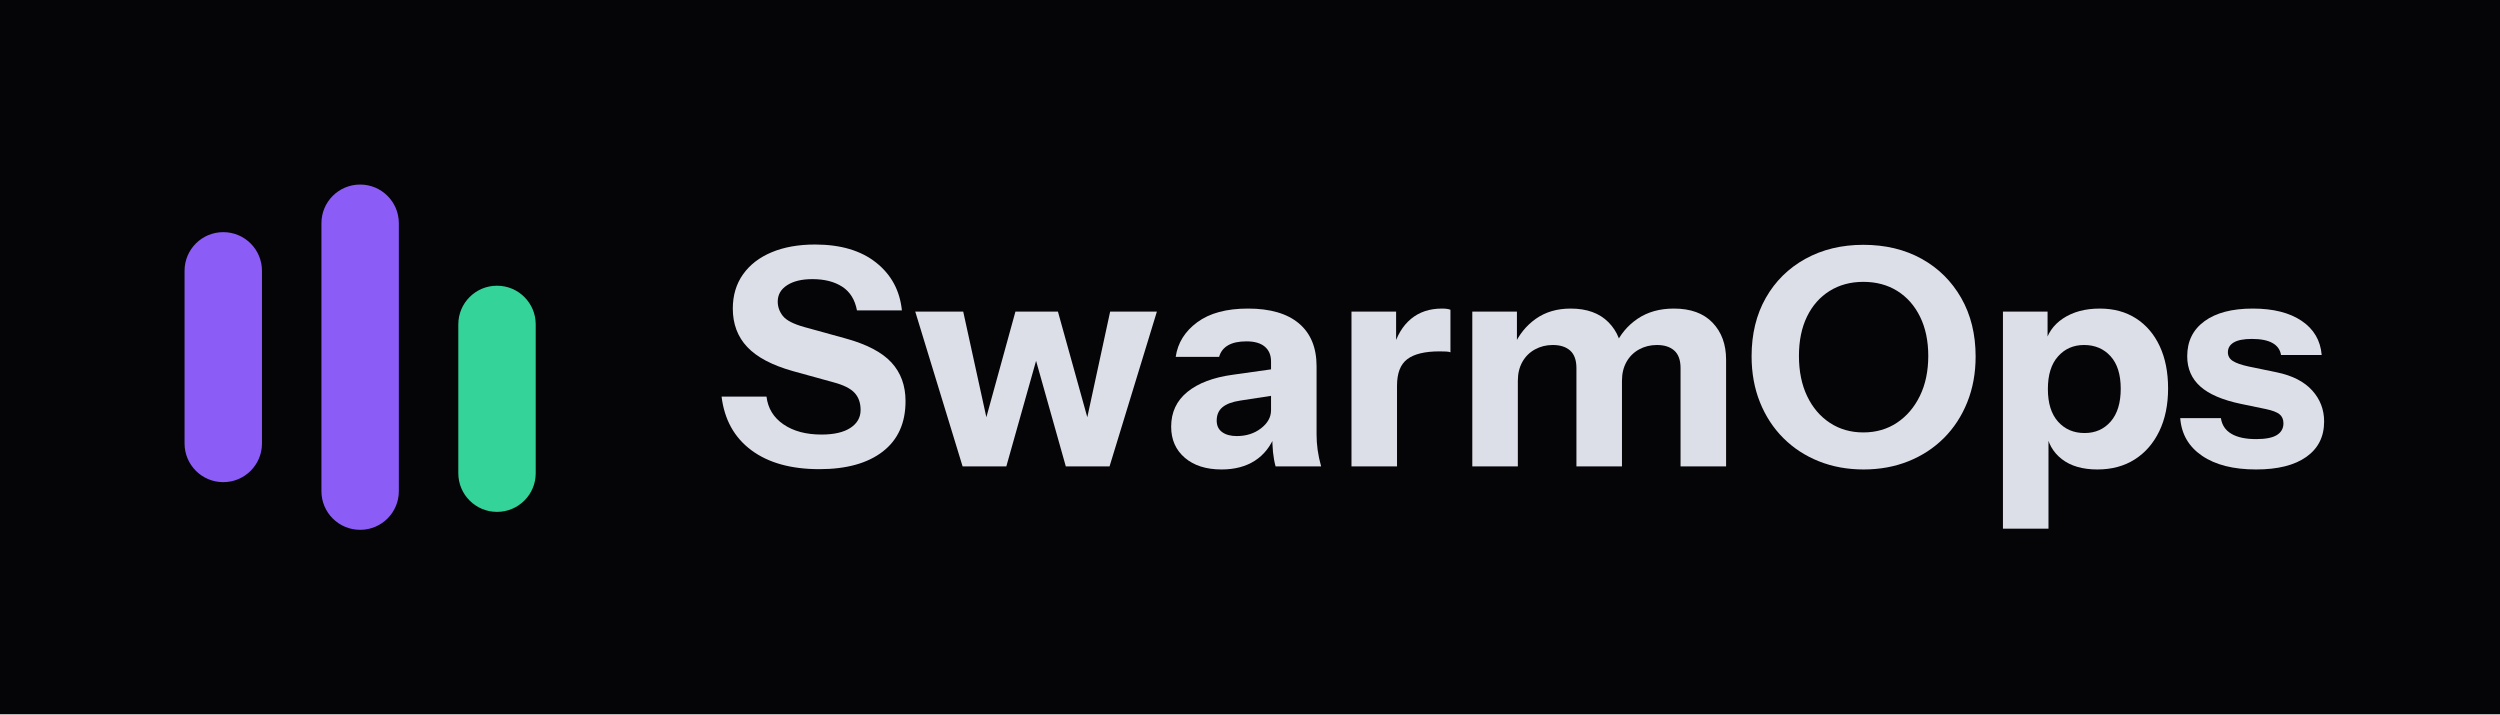
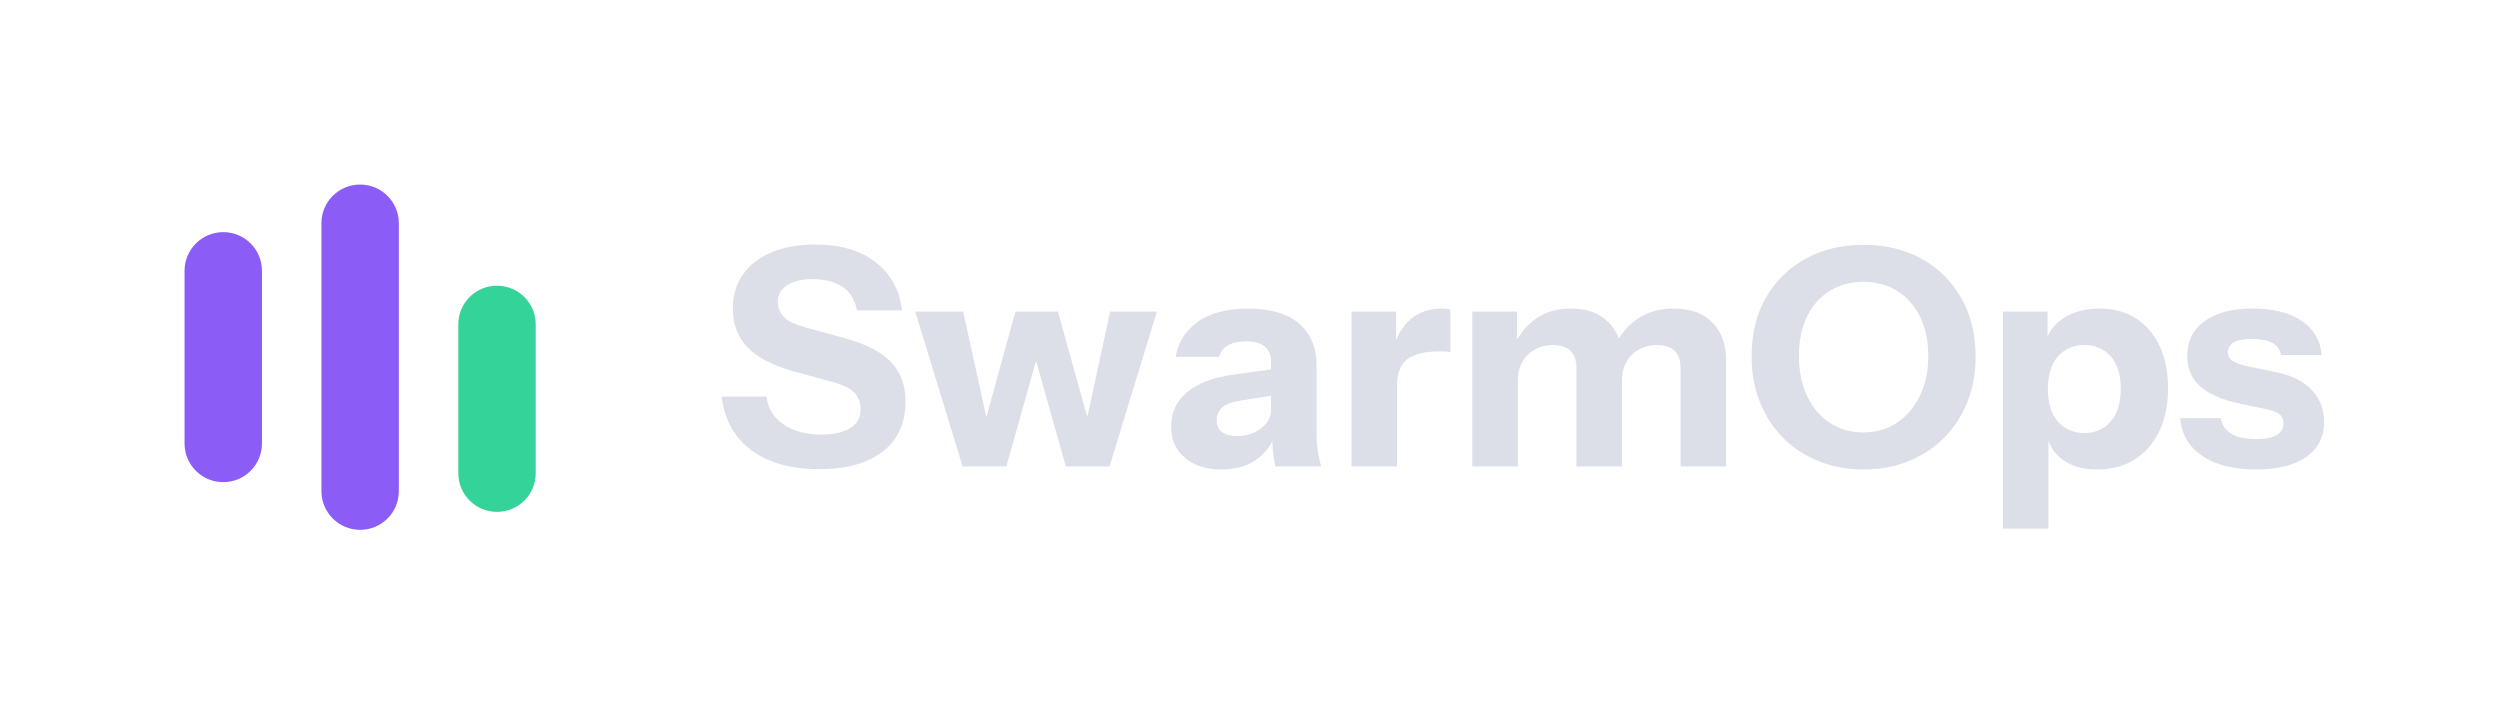
<svg xmlns="http://www.w3.org/2000/svg" viewBox="0 0 280 80" role="img" aria-label="SwarmOps">
-   <rect width="280" height="80" fill="#050507" />
  <rect x="20.67" y="26.00" width="8.67" height="28.00" rx="4.33" fill="#8b5cf6" />
  <rect x="36.00" y="20.67" width="8.67" height="38.67" rx="4.33" fill="#8b5cf6" />
  <rect x="51.33" y="32.00" width="8.67" height="25.33" rx="4.33" fill="#34d399" />
  <path d="M91.764 52.546Q87.004 52.546 84.148 50.421Q81.292 48.296 80.816 44.42H85.848Q86.086 46.392 87.752 47.531Q89.418 48.67 92.002 48.67Q94.11 48.67 95.249 47.922Q96.388 47.174 96.388 45.916Q96.388 44.726 95.708 43.995Q95.028 43.264 93.362 42.822L88.806 41.564Q85.304 40.578 83.689 38.861Q82.074 37.144 82.074 34.56Q82.074 32.35 83.213 30.735Q84.352 29.12 86.426 28.253Q88.5 27.386 91.288 27.386Q95.572 27.386 98.122 29.409Q100.672 31.432 101.012 34.764H95.98Q95.64 32.962 94.331 32.112Q93.022 31.262 90.982 31.262Q89.214 31.262 88.16 31.942Q87.106 32.622 87.106 33.778Q87.106 34.662 87.684 35.393Q88.262 36.124 90.098 36.634L94.654 37.892Q98.258 38.878 99.839 40.595Q101.42 42.312 101.42 44.93Q101.42 48.602 98.87 50.574Q96.32 52.546 91.764 52.546Z" fill="#dcdfe8" />
  <path d="M107.812 52.24 102.508 34.9H107.88L110.532 47.004H110.396L113.728 34.9H118.488L121.854 47.004H121.718L124.336 34.9H129.572L124.268 52.24H119.372L115.972 40.17H116.108L112.708 52.24Z" fill="#dcdfe8" />
  <path d="M142.866 52.24Q142.662 51.492 142.577 50.642Q142.492 49.792 142.492 48.67H142.356V40.476Q142.356 39.422 141.659 38.827Q140.962 38.232 139.602 38.232Q138.31 38.232 137.545 38.674Q136.78 39.116 136.542 39.966H131.68Q132.02 37.62 134.094 36.09Q136.168 34.56 139.772 34.56Q143.512 34.56 145.484 36.226Q147.456 37.892 147.456 41.02V48.67Q147.456 49.52 147.575 50.387Q147.694 51.254 147.966 52.24ZM136.814 52.58Q134.23 52.58 132.7 51.271Q131.17 49.962 131.17 47.786Q131.17 45.372 132.989 43.893Q134.808 42.414 138.072 41.972L143.138 41.258V44.216L138.922 44.862Q137.562 45.066 136.916 45.61Q136.27 46.154 136.27 47.106Q136.27 47.956 136.882 48.398Q137.494 48.84 138.514 48.84Q140.112 48.84 141.234 47.973Q142.356 47.106 142.356 45.95L142.832 48.67Q142.084 50.608 140.554 51.594Q139.024 52.58 136.814 52.58Z" fill="#dcdfe8" />
  <path d="M151.366 52.24V34.9H156.364V38.98H156.466V52.24ZM156.466 43.196 156.024 39.082Q156.636 36.872 158.03 35.716Q159.424 34.56 161.498 34.56Q162.144 34.56 162.45 34.696V39.456Q162.28 39.388 161.974 39.371Q161.668 39.354 161.226 39.354Q158.778 39.354 157.622 40.221Q156.466 41.088 156.466 43.196Z" fill="#dcdfe8" />
  <path d="M164.898 52.24V34.9H169.896V38.98H169.998V52.24ZM176.56 52.24V41.224Q176.56 39.898 175.863 39.269Q175.166 38.64 173.908 38.64Q172.82 38.64 171.919 39.133Q171.018 39.626 170.508 40.527Q169.998 41.428 169.998 42.652L169.556 38.742Q170.406 36.838 172.021 35.699Q173.636 34.56 175.914 34.56Q178.634 34.56 180.147 36.09Q181.66 37.62 181.66 39.932V52.24ZM188.222 52.24V41.224Q188.222 39.898 187.525 39.269Q186.828 38.64 185.57 38.64Q184.482 38.64 183.581 39.133Q182.68 39.626 182.17 40.527Q181.66 41.428 181.66 42.652L180.878 38.742Q181.728 36.838 183.411 35.699Q185.094 34.56 187.474 34.56Q190.296 34.56 191.809 36.141Q193.322 37.722 193.322 40.272V52.24Z" fill="#dcdfe8" />
  <path d="M208.724 52.58Q206.004 52.58 203.709 51.662Q201.414 50.744 199.731 49.061Q198.048 47.378 197.113 45.049Q196.178 42.72 196.178 39.898Q196.178 36.158 197.776 33.353Q199.374 30.548 202.213 28.984Q205.052 27.42 208.69 27.42Q212.396 27.42 215.218 28.984Q218.04 30.548 219.655 33.37Q221.27 36.192 221.27 39.932Q221.27 42.72 220.335 45.049Q219.4 47.378 217.717 49.061Q216.034 50.744 213.739 51.662Q211.444 52.58 208.724 52.58ZM208.69 48.432Q210.832 48.432 212.464 47.344Q214.096 46.256 215.031 44.335Q215.966 42.414 215.966 39.864Q215.966 37.348 215.048 35.478Q214.13 33.608 212.498 32.588Q210.866 31.568 208.69 31.568Q206.548 31.568 204.916 32.588Q203.284 33.608 202.383 35.461Q201.482 37.314 201.482 39.864Q201.482 42.448 202.4 44.369Q203.318 46.29 204.95 47.361Q206.582 48.432 208.69 48.432Z" fill="#dcdfe8" />
  <path d="M234.904 52.58Q232.422 52.58 230.926 51.424Q229.43 50.268 229.158 48.262L229.43 48.228V59.21H224.33V34.9H229.328V38.742L229.022 38.674Q229.396 36.77 231.062 35.665Q232.728 34.56 235.176 34.56Q237.522 34.56 239.239 35.665Q240.956 36.77 241.891 38.776Q242.826 40.782 242.826 43.502Q242.826 46.256 241.84 48.296Q240.854 50.336 239.086 51.458Q237.318 52.58 234.904 52.58ZM233.476 48.5Q235.278 48.5 236.4 47.208Q237.522 45.916 237.522 43.536Q237.522 41.156 236.383 39.898Q235.244 38.64 233.408 38.64Q231.64 38.64 230.501 39.915Q229.362 41.19 229.362 43.57Q229.362 45.95 230.501 47.225Q231.64 48.5 233.476 48.5Z" fill="#dcdfe8" />
  <path d="M252.686 52.58Q248.878 52.58 246.634 51.05Q244.39 49.52 244.186 46.834H248.742Q248.912 47.99 249.915 48.585Q250.918 49.18 252.686 49.18Q254.284 49.18 255.015 48.721Q255.746 48.262 255.746 47.412Q255.746 46.766 255.321 46.409Q254.896 46.052 253.774 45.814L250.986 45.236Q247.892 44.59 246.43 43.281Q244.968 41.972 244.968 39.898Q244.968 37.382 246.906 35.971Q248.844 34.56 252.312 34.56Q255.746 34.56 257.786 35.937Q259.826 37.314 260.03 39.762H255.474Q255.338 38.878 254.522 38.419Q253.706 37.96 252.21 37.96Q250.85 37.96 250.187 38.351Q249.524 38.742 249.524 39.456Q249.524 40.068 250.068 40.425Q250.612 40.782 251.87 41.054L254.998 41.7Q257.616 42.244 258.959 43.723Q260.302 45.202 260.302 47.208Q260.302 49.758 258.313 51.169Q256.324 52.58 252.686 52.58Z" fill="#dcdfe8" />
</svg>
